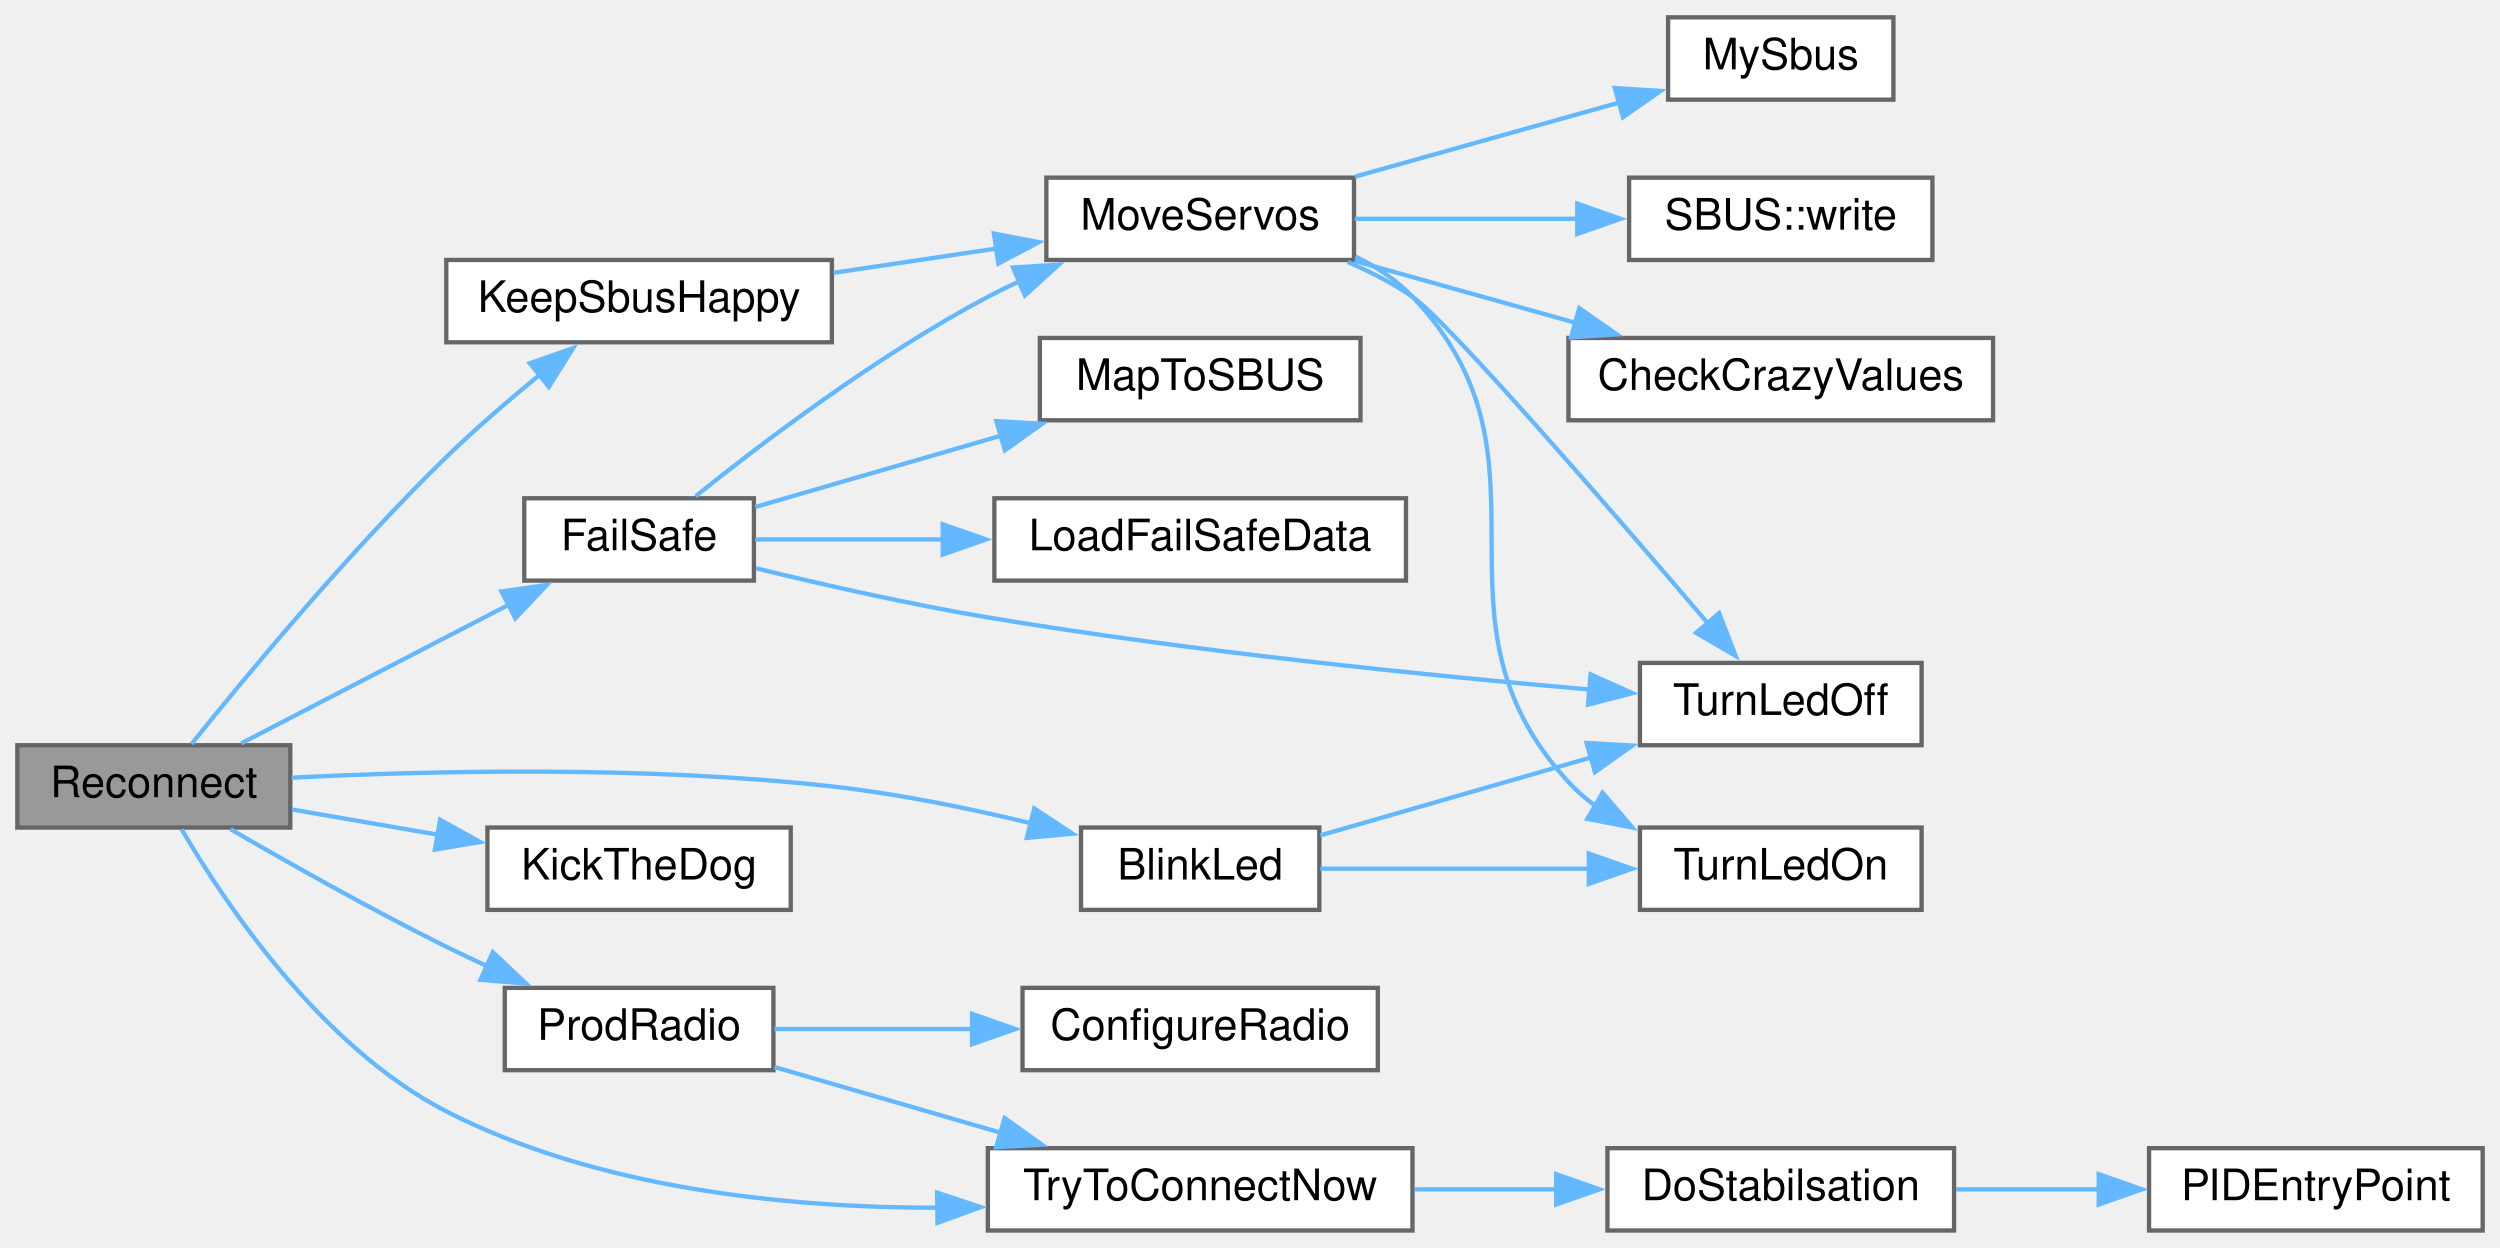
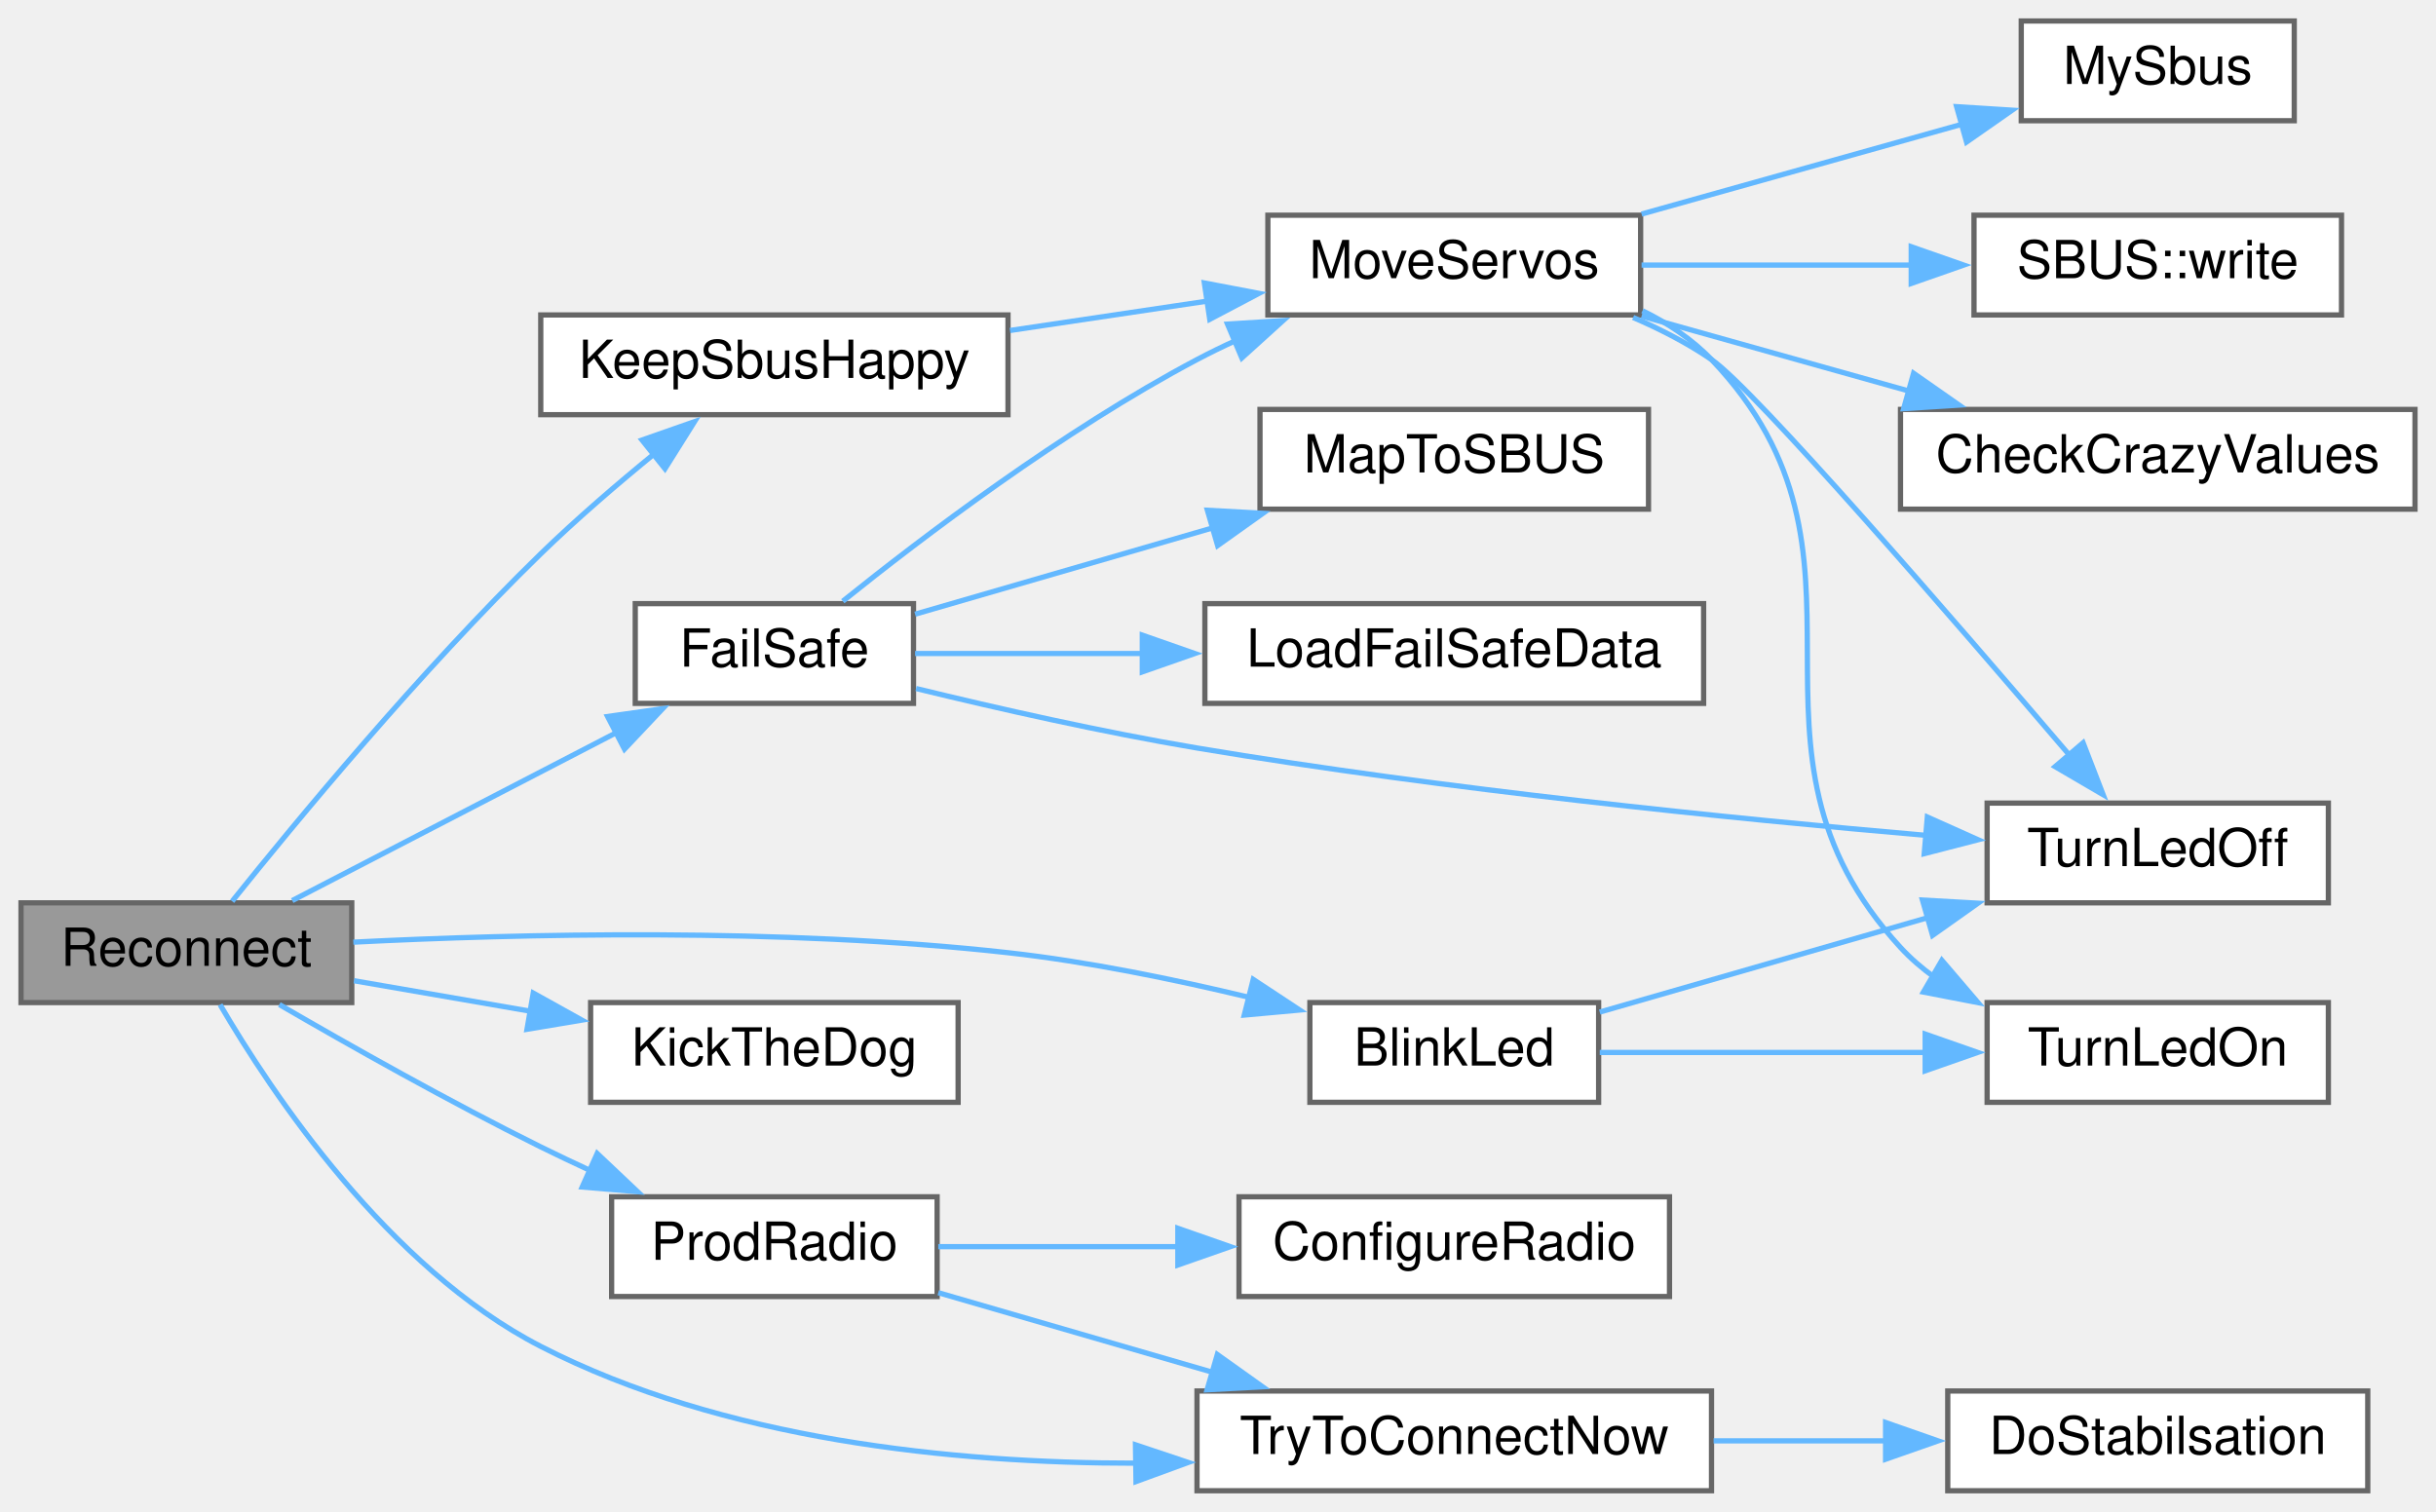
- <svg xmlns="http://www.w3.org/2000/svg" xmlns:xlink="http://www.w3.org/1999/xlink" width="577pt" height="288pt" viewBox="0.00 0.00 577.00 288.00">
+ <svg xmlns="http://www.w3.org/2000/svg" xmlns:xlink="http://www.w3.org/1999/xlink" width="464pt" height="288pt" viewBox="0.00 0.00 464.00 288.00">
  <g id="graph0" class="graph" transform="scale(1 1) rotate(0) translate(4 284)">
    <g id="node1" class="node">
      <g id="a_node1">
        <a xlink:title=" ">
          <polygon fill="#999999" stroke="#666666" points="63,-112 0,-112 0,-93 63,-93 63,-112" />
          <text text-anchor="middle" x="31.5" y="-100" font-family="Helvetica,sans-Serif" font-size="10.00">Reconnect</text>
        </a>
      </g>
    </g>
    <g id="node2" class="node">
      <g id="a_node2">
        <a xlink:href="ReceiverCode_2src_2main_8cpp.html#aa477cf7453bb57dab00e7b654f62cb13" target="_top" xlink:title=" ">
          <polygon fill="white" stroke="#666666" points="300.5,-93 245.5,-93 245.5,-74 300.5,-74 300.5,-93" />
          <text text-anchor="middle" x="273" y="-81" font-family="Helvetica,sans-Serif" font-size="10.00">BlinkLed</text>
        </a>
      </g>
    </g>
    <g id="edge1" class="edge">
      <path fill="none" stroke="#63b8ff" d="M63.3,-104.51C94.75,-106.09 144.94,-107.31 188,-102.5 203.24,-100.8 219.76,-97.41 234.08,-93.96" />
      <polygon fill="#63b8ff" stroke="#63b8ff" points="234.71,-97.41 243.55,-91.58 233,-90.62 234.71,-97.41" />
    </g>
    <g id="node5" class="node">
      <g id="a_node5">
        <a xlink:href="ReceiverCode_2src_2main_8cpp.html#a42318598726782ebb2e1857f167c8cda" target="_top" xlink:title=" ">
          <polygon fill="white" stroke="#666666" points="170,-169 117,-169 117,-150 170,-150 170,-169" />
          <text text-anchor="middle" x="143.5" y="-157" font-family="Helvetica,sans-Serif" font-size="10.00">FailSafe</text>
        </a>
      </g>
    </g>
    <g id="edge4" class="edge">
      <path fill="none" stroke="#63b8ff" d="M51.66,-112.43C68.7,-121.26 93.86,-134.29 113.38,-144.41" />
      <polygon fill="#63b8ff" stroke="#63b8ff" points="111.73,-147.5 122.22,-148.99 114.95,-141.28 111.73,-147.5" />
    </g>
    <g id="node12" class="node">
      <g id="a_node12">
        <a xlink:href="radio_8h.html#a6f74cdb7b32a3aa9e9342661bd44ad1a" target="_top" xlink:title=" ">
          <polygon fill="white" stroke="#666666" points="188,-224 99,-224 99,-205 188,-205 188,-224" />
          <text text-anchor="middle" x="143.5" y="-212" font-family="Helvetica,sans-Serif" font-size="10.00">KeepSbusHappy</text>
        </a>
      </g>
    </g>
    <g id="edge14" class="edge">
      <path fill="none" stroke="#63b8ff" d="M40.22,-112.3C52.17,-127.22 76.13,-156.25 99,-178.5 105.82,-185.13 113.72,-191.91 120.9,-197.77" />
      <polygon fill="#63b8ff" stroke="#63b8ff" points="118.29,-200.17 128.29,-203.67 122.66,-194.7 118.29,-200.17" />
    </g>
    <g id="node13" class="node">
      <g id="a_node13">
        <a xlink:href="ReceiverCode_2src_2main_8cpp.html#ada95a00a341e4a80176eda743a94ab2e" target="_top" xlink:title=" ">
          <polygon fill="white" stroke="#666666" points="178.5,-93 108.5,-93 108.5,-74 178.5,-74 178.5,-93" />
          <text text-anchor="middle" x="143.5" y="-81" font-family="Helvetica,sans-Serif" font-size="10.00">KickTheDog</text>
        </a>
      </g>
    </g>
    <g id="edge16" class="edge">
      <path fill="none" stroke="#63b8ff" d="M63.43,-97.16C73.92,-95.35 85.86,-93.28 97.22,-91.32" />
      <polygon fill="#63b8ff" stroke="#63b8ff" points="97.57,-94.81 106.83,-89.66 96.38,-87.91 97.57,-94.81" />
    </g>
    <g id="node14" class="node">
      <g id="a_node14">
        <a xlink:href="radio_8h.html#a62f1498f67d7e438905ae486bc27044f" target="_top" xlink:title=" ">
          <polygon fill="white" stroke="#666666" points="174.5,-56 112.5,-56 112.5,-37 174.5,-37 174.5,-56" />
          <text text-anchor="middle" x="143.5" y="-44" font-family="Helvetica,sans-Serif" font-size="10.00">ProdRadio</text>
        </a>
      </g>
    </g>
    <g id="edge17" class="edge">
      <path fill="none" stroke="#63b8ff" d="M49.21,-92.62C62.52,-84.89 81.71,-74.06 99,-65.5 102.08,-63.98 105.3,-62.45 108.55,-60.95" />
      <polygon fill="#63b8ff" stroke="#63b8ff" points="109.75,-64.25 117.45,-56.97 106.89,-57.86 109.75,-64.25" />
    </g>
    <g id="node16" class="node">
      <g id="a_node16">
        <a xlink:href="radio_8h.html#a1208ef26dd460e6f5f56582f4fbfcf94" target="_top" xlink:title=" ">
          <polygon fill="white" stroke="#666666" points="322,-19 224,-19 224,0 322,0 322,-19" />
          <text text-anchor="middle" x="273" y="-7" font-family="Helvetica,sans-Serif" font-size="10.00">TryToConnectNow</text>
        </a>
      </g>
    </g>
-     <g id="edge22" class="edge">
+     <g id="edge21" class="edge">
      <path fill="none" stroke="#63b8ff" d="M37.92,-92.6C47.68,-75.89 69.9,-42.45 99,-27.5 133.75,-9.65 177.56,-5.24 212.4,-5.25" />
      <polygon fill="#63b8ff" stroke="#63b8ff" points="212.28,-8.75 222.33,-5.39 212.38,-1.75 212.28,-8.75" />
    </g>
    <g id="node3" class="node">
      <g id="a_node3">
        <a xlink:href="ReceiverCode_2src_2main_8cpp.html#aadfccc52afc40455e31e965015c29b46" target="_top" xlink:title=" ">
          <polygon fill="white" stroke="#666666" points="439.5,-131 374.5,-131 374.5,-112 439.5,-112 439.5,-131" />
          <text text-anchor="middle" x="407" y="-119" font-family="Helvetica,sans-Serif" font-size="10.00">TurnLedOff</text>
        </a>
      </g>
    </g>
    <g id="edge2" class="edge">
      <path fill="none" stroke="#63b8ff" d="M300.71,-91.19C318.64,-96.35 342.64,-103.26 363.2,-109.18" />
      <polygon fill="#63b8ff" stroke="#63b8ff" points="362.18,-112.53 372.76,-111.93 364.11,-105.8 362.18,-112.53" />
    </g>
    <g id="node4" class="node">
      <g id="a_node4">
        <a xlink:href="ReceiverCode_2src_2main_8cpp.html#a852569e2aefff6371f3adad09fcd746f" target="_top" xlink:title=" ">
          <polygon fill="white" stroke="#666666" points="439.5,-93 374.5,-93 374.5,-74 439.5,-74 439.5,-93" />
          <text text-anchor="middle" x="407" y="-81" font-family="Helvetica,sans-Serif" font-size="10.00">TurnLedOn</text>
        </a>
      </g>
    </g>
    <g id="edge3" class="edge">
      <path fill="none" stroke="#63b8ff" d="M300.71,-83.5C318.55,-83.5 342.42,-83.5 362.92,-83.5" />
      <polygon fill="#63b8ff" stroke="#63b8ff" points="362.7,-87 372.7,-83.5 362.7,-80 362.7,-87" />
    </g>
    <g id="edge13" class="edge">
      <path fill="none" stroke="#63b8ff" d="M170.49,-152.83C185.95,-149.06 206,-144.52 224,-141.5 271.24,-133.58 325.93,-128.06 362.93,-124.85" />
      <polygon fill="#63b8ff" stroke="#63b8ff" points="363.11,-128.35 372.78,-124.02 362.52,-121.37 363.11,-128.35" />
    </g>
    <g id="node6" class="node">
      <g id="a_node6">
        <a xlink:href="ReceiverCode_2src_2main_8cpp.html#a7b232e8049c83655363495df07fc96d9" target="_top" xlink:title=" ">
          <polygon fill="white" stroke="#666666" points="320.5,-169 225.5,-169 225.5,-150 320.5,-150 320.5,-169" />
          <text text-anchor="middle" x="273" y="-157" font-family="Helvetica,sans-Serif" font-size="10.00">LoadFailSafeData</text>
        </a>
      </g>
    </g>
    <g id="edge5" class="edge">
      <path fill="none" stroke="#63b8ff" d="M170.3,-159.5C182.83,-159.5 198.42,-159.5 213.61,-159.5" />
      <polygon fill="#63b8ff" stroke="#63b8ff" points="213.58,-163 223.58,-159.5 213.58,-156 213.58,-163" />
    </g>
    <g id="node7" class="node">
      <g id="a_node7">
        <a xlink:href="radio_8h.html#a6a495c5560f12cc3fd3df9454927d681" target="_top" xlink:title=" ">
          <polygon fill="white" stroke="#666666" points="310,-206 236,-206 236,-187 310,-187 310,-206" />
          <text text-anchor="middle" x="273" y="-194" font-family="Helvetica,sans-Serif" font-size="10.00">MapToSBUS</text>
        </a>
      </g>
    </g>
    <g id="edge6" class="edge">
      <path fill="none" stroke="#63b8ff" d="M170.3,-166.99C186.6,-171.72 208.11,-177.96 227.15,-183.48" />
      <polygon fill="#63b8ff" stroke="#63b8ff" points="225.98,-186.79 236.56,-186.21 227.93,-180.07 225.98,-186.79" />
    </g>
    <g id="node8" class="node">
      <g id="a_node8">
        <a xlink:href="ReceiverCode_2src_2main_8cpp.html#a6f2443a0666140cf4d8b7352bb3b793c" target="_top" xlink:title=" ">
          <polygon fill="white" stroke="#666666" points="308.5,-243 237.5,-243 237.5,-224 308.5,-224 308.5,-243" />
          <text text-anchor="middle" x="273" y="-231" font-family="Helvetica,sans-Serif" font-size="10.00">MoveServos</text>
        </a>
      </g>
    </g>
    <g id="edge7" class="edge">
      <path fill="none" stroke="#63b8ff" d="M156.53,-169.46C171.58,-181.56 198.48,-202.01 224,-215.5 226.36,-216.75 228.82,-217.95 231.33,-219.1" />
      <polygon fill="#63b8ff" stroke="#63b8ff" points="229.81,-222.25 240.39,-222.92 232.54,-215.81 229.81,-222.25" />
    </g>
    <g id="edge10" class="edge">
      <path fill="none" stroke="#63b8ff" d="M307.07,-223.52C312.28,-221.28 317.45,-218.62 322,-215.5 330.12,-209.94 368.31,-165.77 390.3,-140" />
      <polygon fill="#63b8ff" stroke="#63b8ff" points="392.78,-142.49 396.6,-132.6 387.45,-137.95 392.78,-142.49" />
    </g>
    <g id="edge11" class="edge">
      <path fill="none" stroke="#63b8ff" d="M308.85,-224.8C313.72,-222.41 318.32,-219.37 322,-215.5 358.08,-177.66 322.61,-141.99 358,-103.5 359.92,-101.41 362.1,-99.53 364.44,-97.84" />
      <polygon fill="#63b8ff" stroke="#63b8ff" points="365.88,-101.05 372.77,-92.99 362.36,-95 365.88,-101.05" />
    </g>
    <g id="node9" class="node">
      <g id="a_node9">
        <a xlink:href="ReceiverCode_2src_2main_8cpp.html#ae5188cdc179ab32d9a36de911e3a2d45" target="_top" xlink:title=" ">
          <polygon fill="white" stroke="#666666" points="456,-206 358,-206 358,-187 456,-187 456,-206" />
          <text text-anchor="middle" x="407" y="-194" font-family="Helvetica,sans-Serif" font-size="10.00">CheckCrazyValues</text>
        </a>
      </g>
    </g>
    <g id="edge8" class="edge">
      <path fill="none" stroke="#63b8ff" d="M308.68,-223.78C324.35,-219.39 343.08,-214.14 359.9,-209.42" />
      <polygon fill="#63b8ff" stroke="#63b8ff" points="360.49,-212.89 369.17,-206.82 358.6,-206.15 360.49,-212.89" />
    </g>
    <g id="node10" class="node">
      <g id="a_node10">
        <a xlink:href="common_8h.html#a5424788640aaa8d535d6ea077949ef82" target="_top" xlink:title=" ">
          <polygon fill="white" stroke="#666666" points="433,-280 381,-280 381,-261 433,-261 433,-280" />
          <text text-anchor="middle" x="407" y="-268" font-family="Helvetica,sans-Serif" font-size="10.00">MySbus</text>
        </a>
      </g>
    </g>
    <g id="edge9" class="edge">
      <path fill="none" stroke="#63b8ff" d="M308.68,-243.22C327.49,-248.49 350.73,-255.01 369.77,-260.35" />
      <polygon fill="#63b8ff" stroke="#63b8ff" points="368.69,-263.68 379.27,-263.01 370.58,-256.94 368.69,-263.68" />
    </g>
    <g id="node11" class="node">
      <g id="a_node11">
        <a xlink:href="classSBUS.html#aeb87d0ab21224d4cc84848c93a788848" target="_top" xlink:title=" ">
          <polygon fill="white" stroke="#666666" points="442,-243 372,-243 372,-224 442,-224 442,-243" />
          <text text-anchor="middle" x="407" y="-231" font-family="Helvetica,sans-Serif" font-size="10.00">SBUS::write</text>
        </a>
      </g>
    </g>
    <g id="edge12" class="edge">
      <path fill="none" stroke="#63b8ff" d="M308.68,-233.5C324.45,-233.5 343.31,-233.5 360.22,-233.5" />
      <polygon fill="#63b8ff" stroke="#63b8ff" points="360.04,-237 370.04,-233.5 360.04,-230 360.04,-237" />
    </g>
    <g id="edge15" class="edge">
      <path fill="none" stroke="#63b8ff" d="M188.38,-221.04C200.5,-222.84 213.68,-224.81 225.92,-226.63" />
      <polygon fill="#63b8ff" stroke="#63b8ff" points="225.4,-230.09 235.8,-228.11 226.43,-223.17 225.4,-230.09" />
    </g>
    <g id="node15" class="node">
      <g id="a_node15">
        <a xlink:href="radio_8h.html#a3bb52983d9a2108589830301007bdce1" target="_top" xlink:title=" ">
          <polygon fill="white" stroke="#666666" points="314,-56 232,-56 232,-37 314,-37 314,-56" />
          <text text-anchor="middle" x="273" y="-44" font-family="Helvetica,sans-Serif" font-size="10.00">ConfigureRadio</text>
        </a>
      </g>
    </g>
    <g id="edge18" class="edge">
      <path fill="none" stroke="#63b8ff" d="M174.72,-46.5C188.46,-46.5 205.12,-46.5 220.74,-46.5" />
      <polygon fill="#63b8ff" stroke="#63b8ff" points="220.35,-50 230.35,-46.5 220.35,-43 220.35,-50" />
    </g>
    <g id="edge19" class="edge">
      <path fill="none" stroke="#63b8ff" d="M174.72,-37.73C190.3,-33.21 209.62,-27.6 226.93,-22.58" />
      <polygon fill="#63b8ff" stroke="#63b8ff" points="227.87,-25.95 236.5,-19.8 225.92,-19.23 227.87,-25.95" />
    </g>
    <g id="node17" class="node">
      <g id="a_node17">
        <a xlink:href="pid_8h.html#a48050e81ef4521304a2dbeaf99e1a331" target="_top" xlink:title=" ">
          <polygon fill="white" stroke="#666666" points="447,-19 367,-19 367,0 447,0 447,-19" />
          <text text-anchor="middle" x="407" y="-7" font-family="Helvetica,sans-Serif" font-size="10.00">DoStabilsation</text>
        </a>
      </g>
    </g>
    <g id="edge20" class="edge">
      <path fill="none" stroke="#63b8ff" d="M322.4,-9.5C333.1,-9.5 344.47,-9.5 355.25,-9.5" />
      <polygon fill="#63b8ff" stroke="#63b8ff" points="355.16,-13 365.16,-9.5 355.16,-6 355.16,-13" />
    </g>
-     <g id="node18" class="node">
-       <g id="a_node18">
-         <a xlink:href="pid_8h.html#af0885e7050f46e9be63fa1c9574ad9a0" target="_top" xlink:title=" ">
-           <polygon fill="white" stroke="#666666" points="569,-19 492,-19 492,0 569,0 569,-19" />
-           <text text-anchor="middle" x="530.5" y="-7" font-family="Helvetica,sans-Serif" font-size="10.00">PIDEntryPoint</text>
-         </a>
-       </g>
-     </g>
-     <g id="edge21" class="edge">
-       <path fill="none" stroke="#63b8ff" d="M447.45,-9.5C458.04,-9.5 469.63,-9.5 480.66,-9.5" />
-       <polygon fill="#63b8ff" stroke="#63b8ff" points="480.39,-13 490.39,-9.5 480.39,-6 480.39,-13" />
-     </g>
  </g>
</svg>
